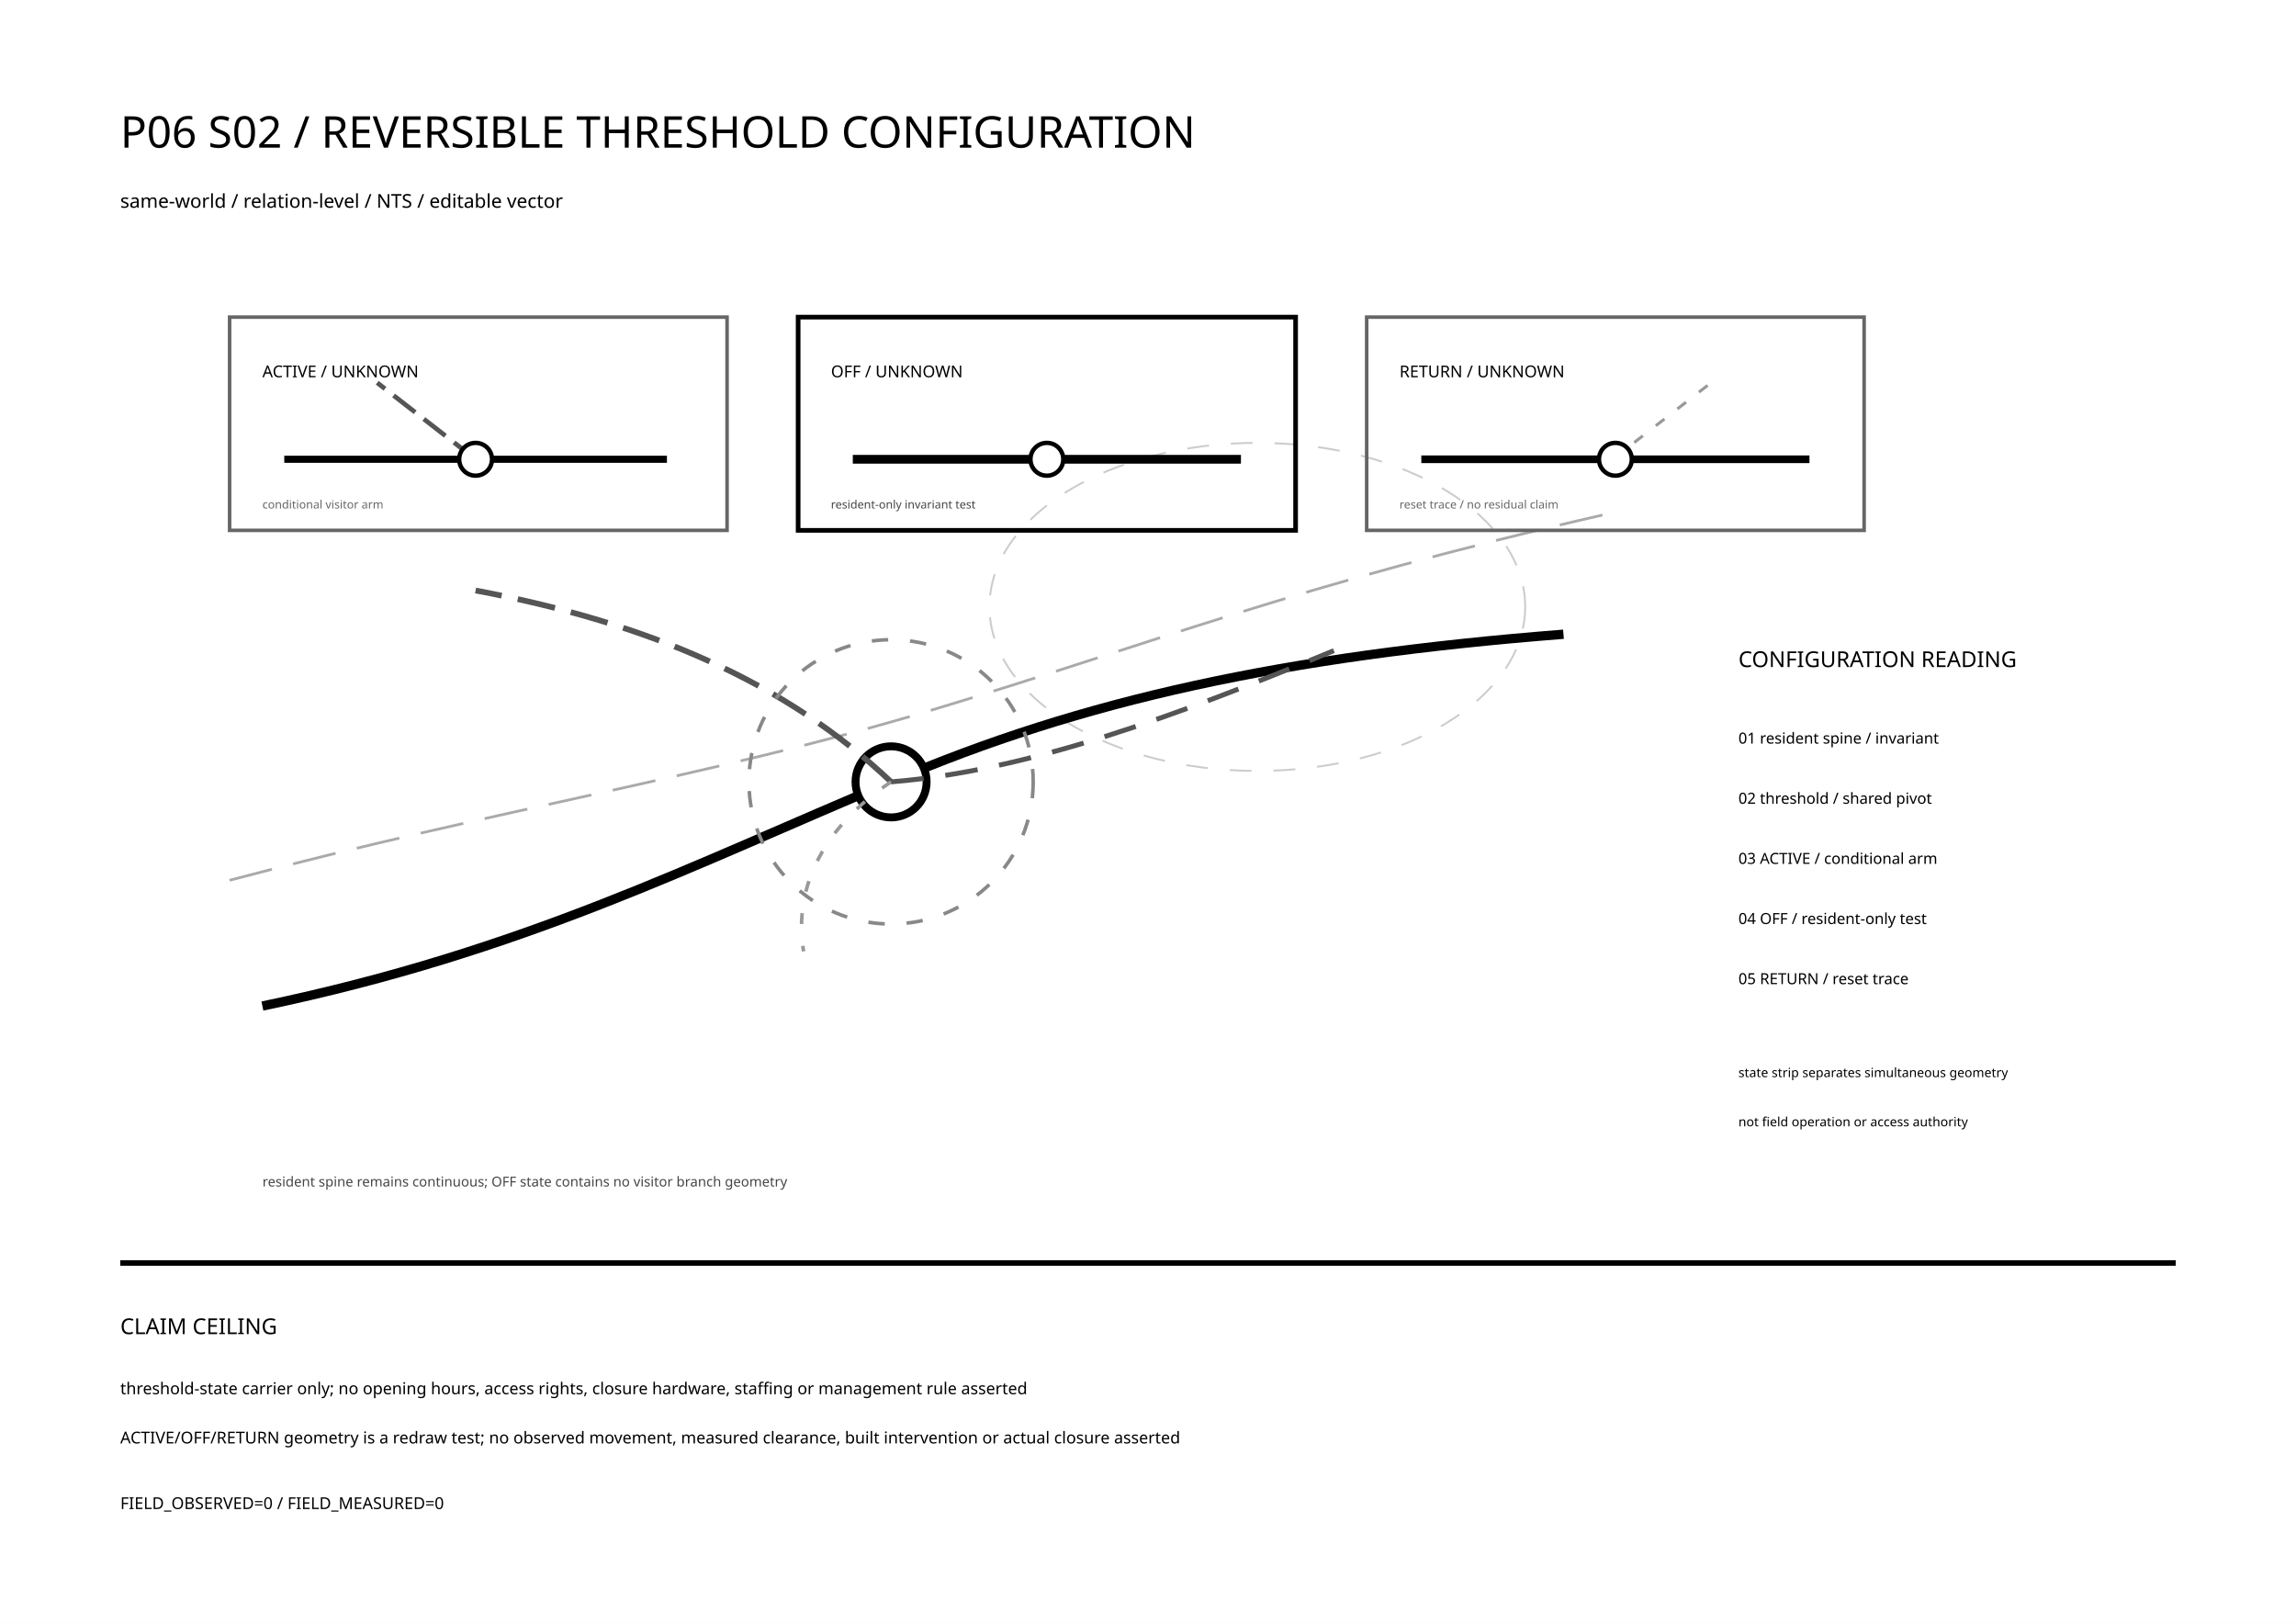
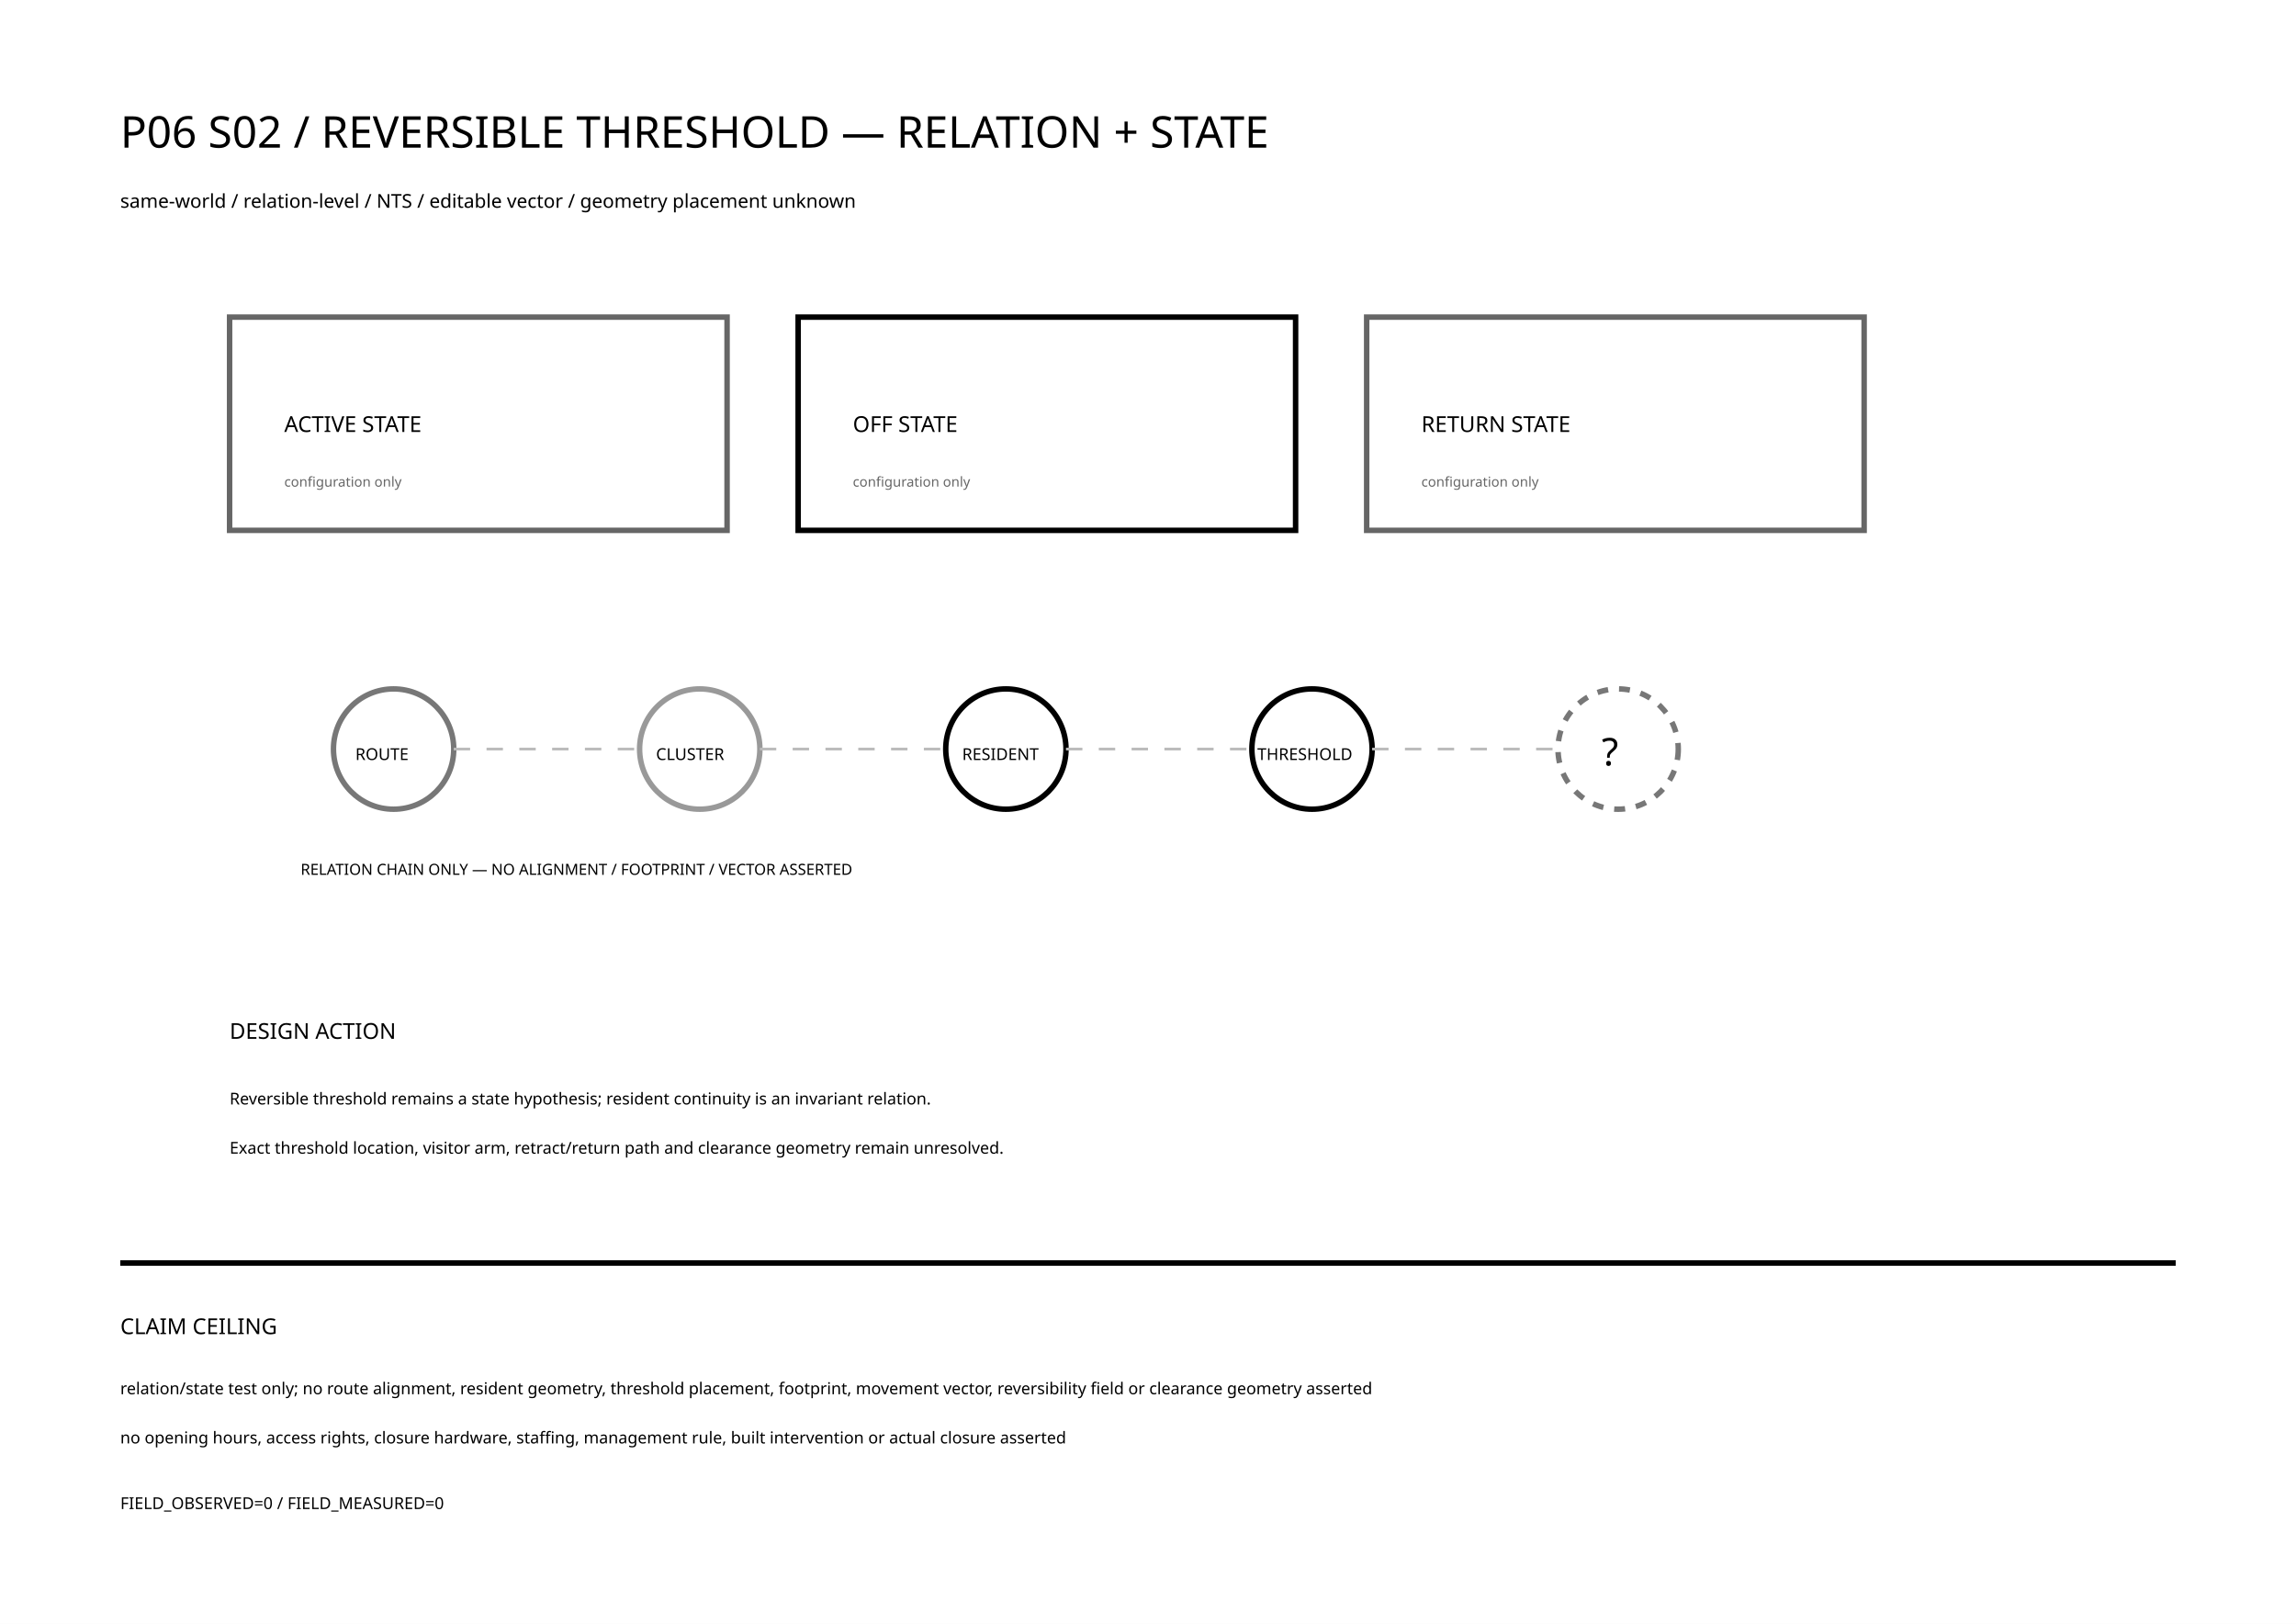
<svg xmlns="http://www.w3.org/2000/svg" width="420mm" height="297mm" viewBox="0 0 420 297">
  <rect width="420" height="297" fill="white" />
  <g id="L00-FRAME" font-family="sans-serif">
-     <text x="22" y="27" font-size="8">P06 S02 / REVERSIBLE THRESHOLD CONFIGURATION</text>
-     <text x="22" y="38" font-size="3.5">same-world / relation-level / NTS / editable vector</text>
+     <text x="22" y="27" font-size="8">P06 S02 / REVERSIBLE THRESHOLD — RELATION + STATE</text>
+     <text x="22" y="38" font-size="3.5">same-world / relation-level / NTS / editable vector / geometry placement unknown</text>
  </g>
-   <g id="L10-WORLD" fill="none">
-     <path id="REL-ROUTE-PRIMARY-01" d="M42 161 C91 148 130 142 170 130 S237 107 294 94" stroke="#aaa" stroke-width="0.5" stroke-dasharray="8 4" />
-     <ellipse id="REL-CLUSTER-01" cx="230" cy="111" rx="49" ry="30" stroke="#ccc" stroke-width="0.35" stroke-dasharray="4 4" />
+   <g id="L10-WORLD" font-family="sans-serif">
+     <g id="REL-ROUTE-PRIMARY-01">
+       <circle cx="72" cy="137" r="11" fill="none" stroke="#777" />
+       <text x="65" y="139" font-size="3">ROUTE</text>
+     </g>
+     <g id="REL-CLUSTER-01">
+       <circle cx="128" cy="137" r="11" fill="none" stroke="#999" />
+       <text x="120" y="139" font-size="3">CLUSTER</text>
+     </g>
+     <g id="S02-RESIDENT-RELATION">
+       <circle cx="184" cy="137" r="11" fill="none" stroke="black" />
+       <text x="176" y="139" font-size="3">RESIDENT</text>
+     </g>
+     <g id="S02-THRESHOLD-RELATION">
+       <circle cx="240" cy="137" r="11" fill="none" stroke="black" />
+       <text x="230" y="139" font-size="3">THRESHOLD</text>
+     </g>
+     <g id="S02-REVERSIBILITY-QUESTION">
+       <circle cx="296" cy="137" r="11" fill="none" stroke="#777" stroke-dasharray="2 2" />
+       <text x="293" y="140" font-size="7">?</text>
+     </g>
+     <path d="M83 137 H117 M139 137 H173 M195 137 H229 M251 137 H285" stroke="#bbb" stroke-width=".5" stroke-dasharray="3 3" fill="none" />
+     <text x="55" y="160" font-size="2.8">RELATION CHAIN ONLY — NO ALIGNMENT / FOOTPRINT / VECTOR ASSERTED</text>
  </g>
-   <g id="L20-CONFIG" fill="none" font-family="sans-serif">
-     <path id="S02-RESIDENT-SPINE" d="M48 184 C96 174 127 158 163 143 C198 128 235 120 286 116" stroke="black" stroke-width="1.7" />
-     <circle id="S02-THRESHOLD" cx="163" cy="143" r="6.5" stroke="black" stroke-width="1.45" fill="white" />
-     <path id="S02-ACTIVE-ARM" d="M163 143 C144 125 119 114 87 108" stroke="#555" stroke-width="1.05" stroke-dasharray="7 3" />
-     <path id="S02-OFF-RETRACT" d="M163 143 C151 151 145 162 147 174" stroke="#999" stroke-width="0.65" stroke-dasharray="2 4" />
-     <path id="S02-RETURN-ARM" d="M163 143 C188 141 215 131 244 119" stroke="#555" stroke-width="0.9" stroke-dasharray="6 4" />
-     <circle id="S02-REVERSIBILITY-FIELD" cx="163" cy="143" r="26" stroke="#888" stroke-width="0.65" stroke-dasharray="3 4" />
-     <g id="S02-STATE-STRIP">
-       <rect id="S02-ACTIVE-STATE" x="42" y="58" width="91" height="39" stroke="#666" stroke-width="0.65" />
-       <rect id="S02-OFF-STATE" x="146" y="58" width="91" height="39" stroke="black" stroke-width="0.85" />
-       <rect id="S02-RETURN-STATE" x="250" y="58" width="91" height="39" stroke="#666" stroke-width="0.65" />
-       <path id="S02-ACTIVE-SPINE-MINI" d="M52 84 L122 84" stroke="black" stroke-width="1.3" />
-       <path id="S02-ACTIVE-VISITOR-MINI" d="M87 84 L69 70" stroke="#555" stroke-width="0.85" stroke-dasharray="5 2" />
-       <circle cx="87" cy="84" r="3" stroke="black" stroke-width="0.8" fill="white" />
-       <path id="S02-OFF-SPINE-MINI" d="M156 84 L227 84" stroke="black" stroke-width="1.6" />
-       <circle cx="191.5" cy="84" r="3" stroke="black" stroke-width="0.8" fill="white" />
-       <path id="S02-RETURN-SPINE-MINI" d="M260 84 L331 84" stroke="black" stroke-width="1.4" />
-       <path id="S02-RETURN-TRACE-MINI" d="M295 84 L313 70" stroke="#999" stroke-width="0.55" stroke-dasharray="2 3" />
-       <circle cx="295.5" cy="84" r="3" stroke="black" stroke-width="0.8" fill="white" />
-     </g>
-     <text x="48" y="69" fill="black" font-size="3">ACTIVE / UNKNOWN</text>
-     <text x="152" y="69" fill="black" font-size="3">OFF / UNKNOWN</text>
-     <text x="256" y="69" fill="black" font-size="3">RETURN / UNKNOWN</text>
-     <text x="48" y="93" fill="#666" font-size="2.1">conditional visitor arm</text>
-     <text x="152" y="93" fill="#444" font-size="2.1">resident-only invariant test</text>
-     <text x="256" y="93" fill="#666" font-size="2.1">reset trace / no residual claim</text>
-     <text x="48" y="217" fill="#444" font-size="2.5">resident spine remains continuous; OFF state contains no visitor branch geometry</text>
+   <g id="S02-STATE-STRIP" font-family="sans-serif" fill="none">
+     <rect id="S02-ACTIVE-STATE" x="42" y="58" width="91" height="39" stroke="#666" />
+     <rect id="S02-OFF-STATE" x="146" y="58" width="91" height="39" stroke="black" />
+     <rect id="S02-RETURN-STATE" x="250" y="58" width="91" height="39" stroke="#666" />
+     <text x="52" y="79" fill="black" font-size="4">ACTIVE STATE</text>
+     <text x="156" y="79" fill="black" font-size="4">OFF STATE</text>
+     <text x="260" y="79" fill="black" font-size="4">RETURN STATE</text>
+     <text x="52" y="89" fill="#666" font-size="2.5">configuration only</text>
+     <text x="156" y="89" fill="#666" font-size="2.5">configuration only</text>
+     <text x="260" y="89" fill="#666" font-size="2.5">configuration only</text>
  </g>
  <g id="L30-READING" font-family="sans-serif">
-     <text x="318" y="122" font-size="4">CONFIGURATION READING</text>
-     <text x="318" y="136" font-size="2.8">01 resident spine / invariant</text>
-     <text x="318" y="147" font-size="2.8">02 threshold / shared pivot</text>
-     <text x="318" y="158" font-size="2.8">03 ACTIVE / conditional arm</text>
-     <text x="318" y="169" font-size="2.8">04 OFF / resident-only test</text>
-     <text x="318" y="180" font-size="2.8">05 RETURN / reset trace</text>
-     <text x="318" y="197" font-size="2.35">state strip separates simultaneous geometry</text>
-     <text x="318" y="206" font-size="2.35">not field operation or access authority</text>
+     <text x="42" y="190" font-size="4">DESIGN ACTION</text>
+     <text x="42" y="202" font-size="3">Reversible threshold remains a state hypothesis; resident continuity is an invariant relation.</text>
+     <text x="42" y="211" font-size="3">Exact threshold location, visitor arm, retract/return path and clearance geometry remain unresolved.</text>
  </g>
  <g id="L40-CLAIM" font-family="sans-serif">
    <line x1="22" y1="231" x2="398" y2="231" stroke="black" />
    <text x="22" y="244" font-size="4">CLAIM CEILING</text>
-     <text x="22" y="255" font-size="3">threshold-state carrier only; no opening hours, access rights, closure hardware, staffing or management rule asserted</text>
-     <text x="22" y="264" font-size="3">ACTIVE/OFF/RETURN geometry is a redraw test; no observed movement, measured clearance, built intervention or actual closure asserted</text>
+     <text x="22" y="255" font-size="3">relation/state test only; no route alignment, resident geometry, threshold placement, footprint, movement vector, reversibility field or clearance geometry asserted</text>
+     <text x="22" y="264" font-size="3">no opening hours, access rights, closure hardware, staffing, management rule, built intervention or actual closure asserted</text>
    <text x="22" y="276" font-size="3">FIELD_OBSERVED=0 / FIELD_MEASURED=0</text>
  </g>
</svg>
